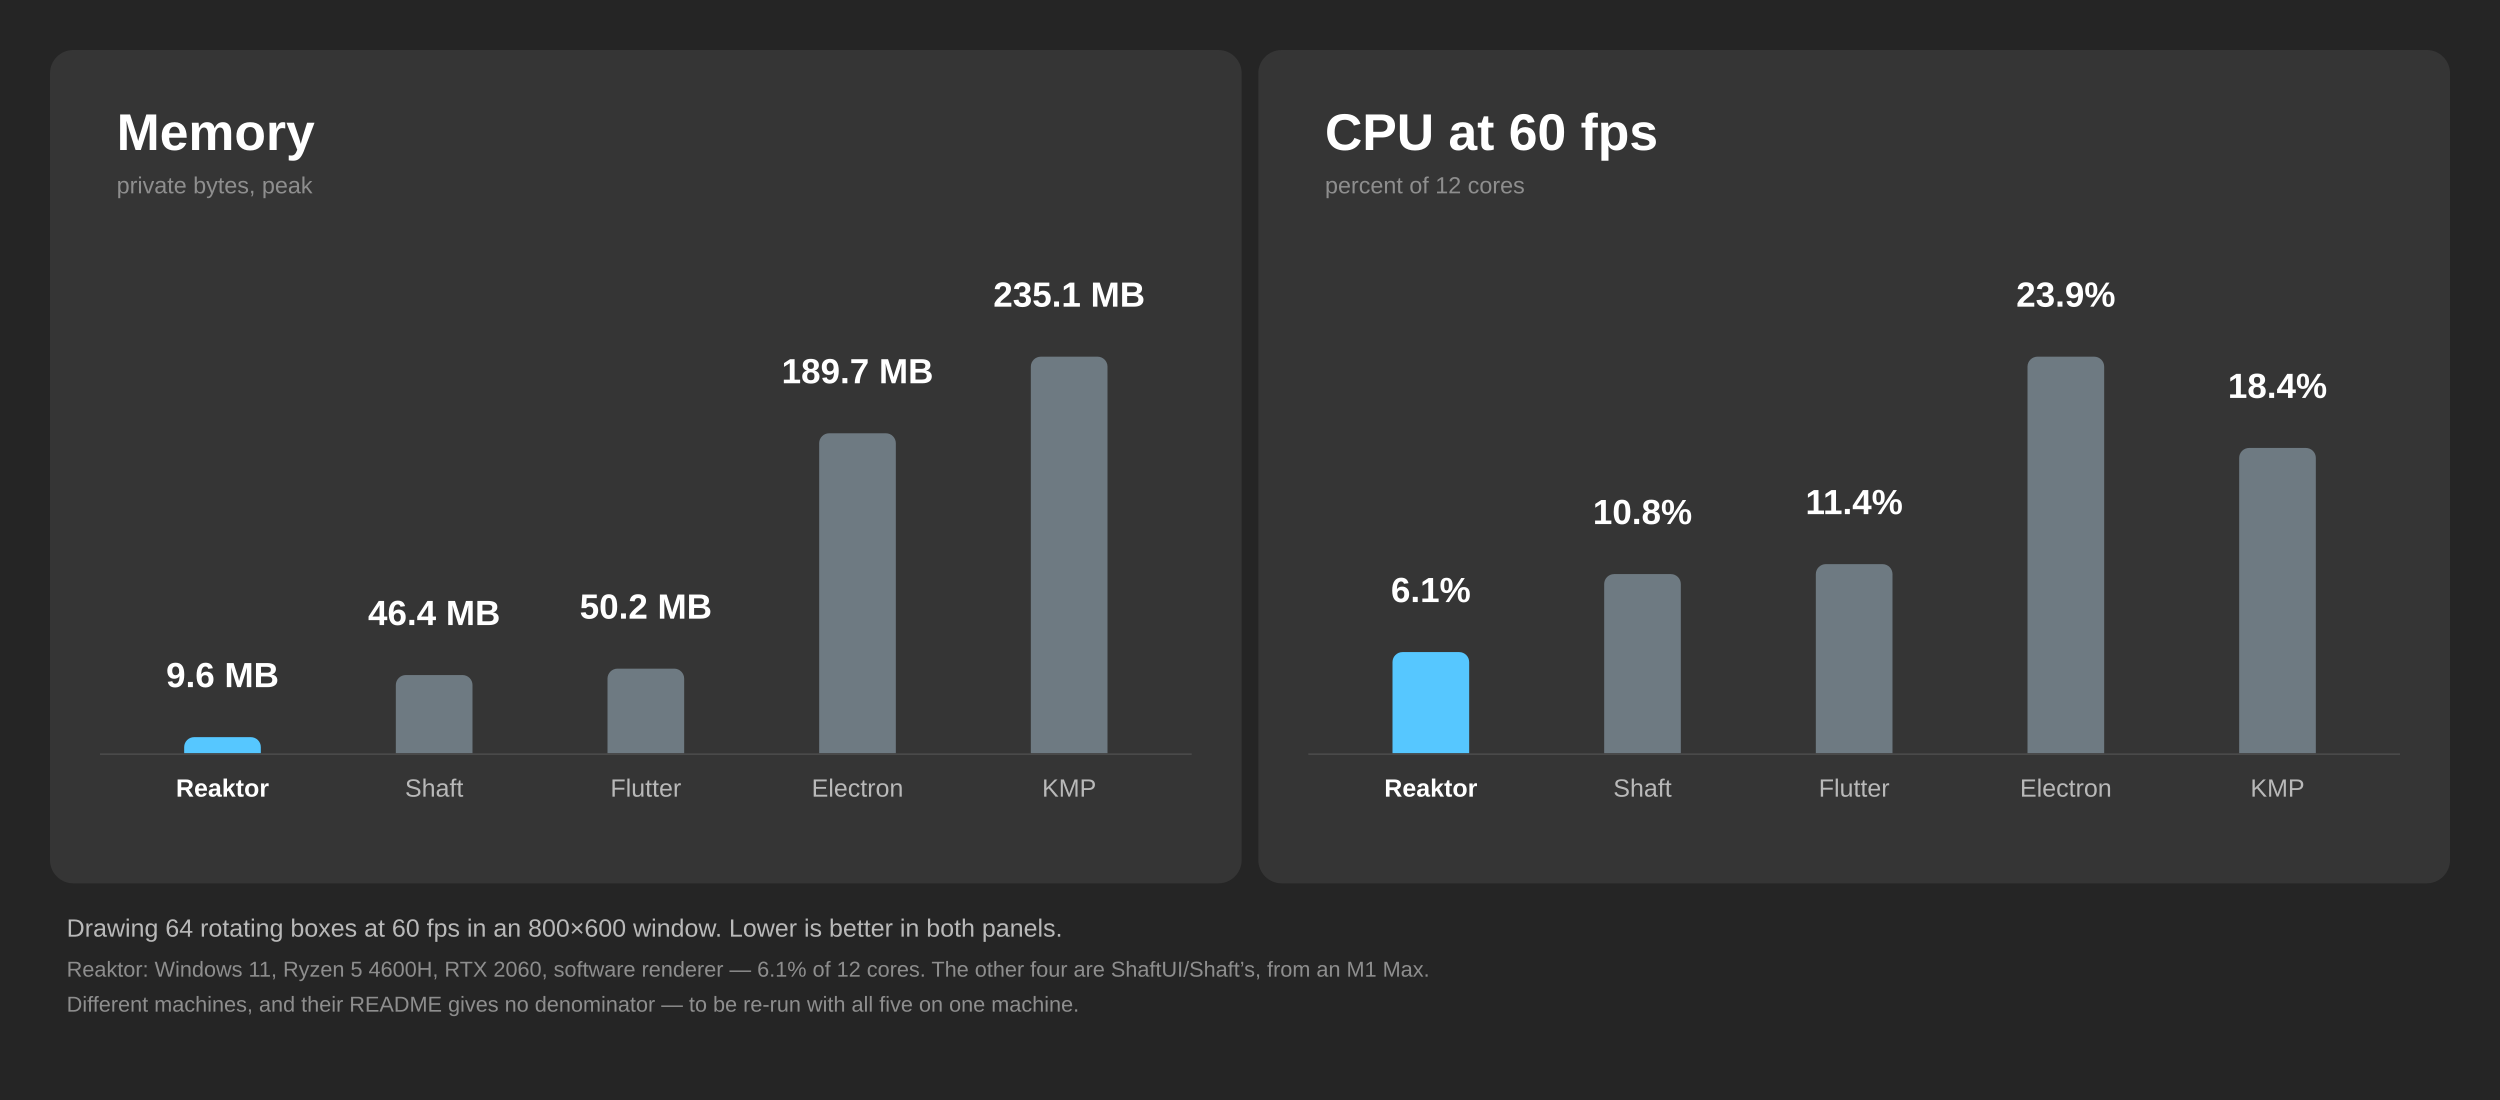
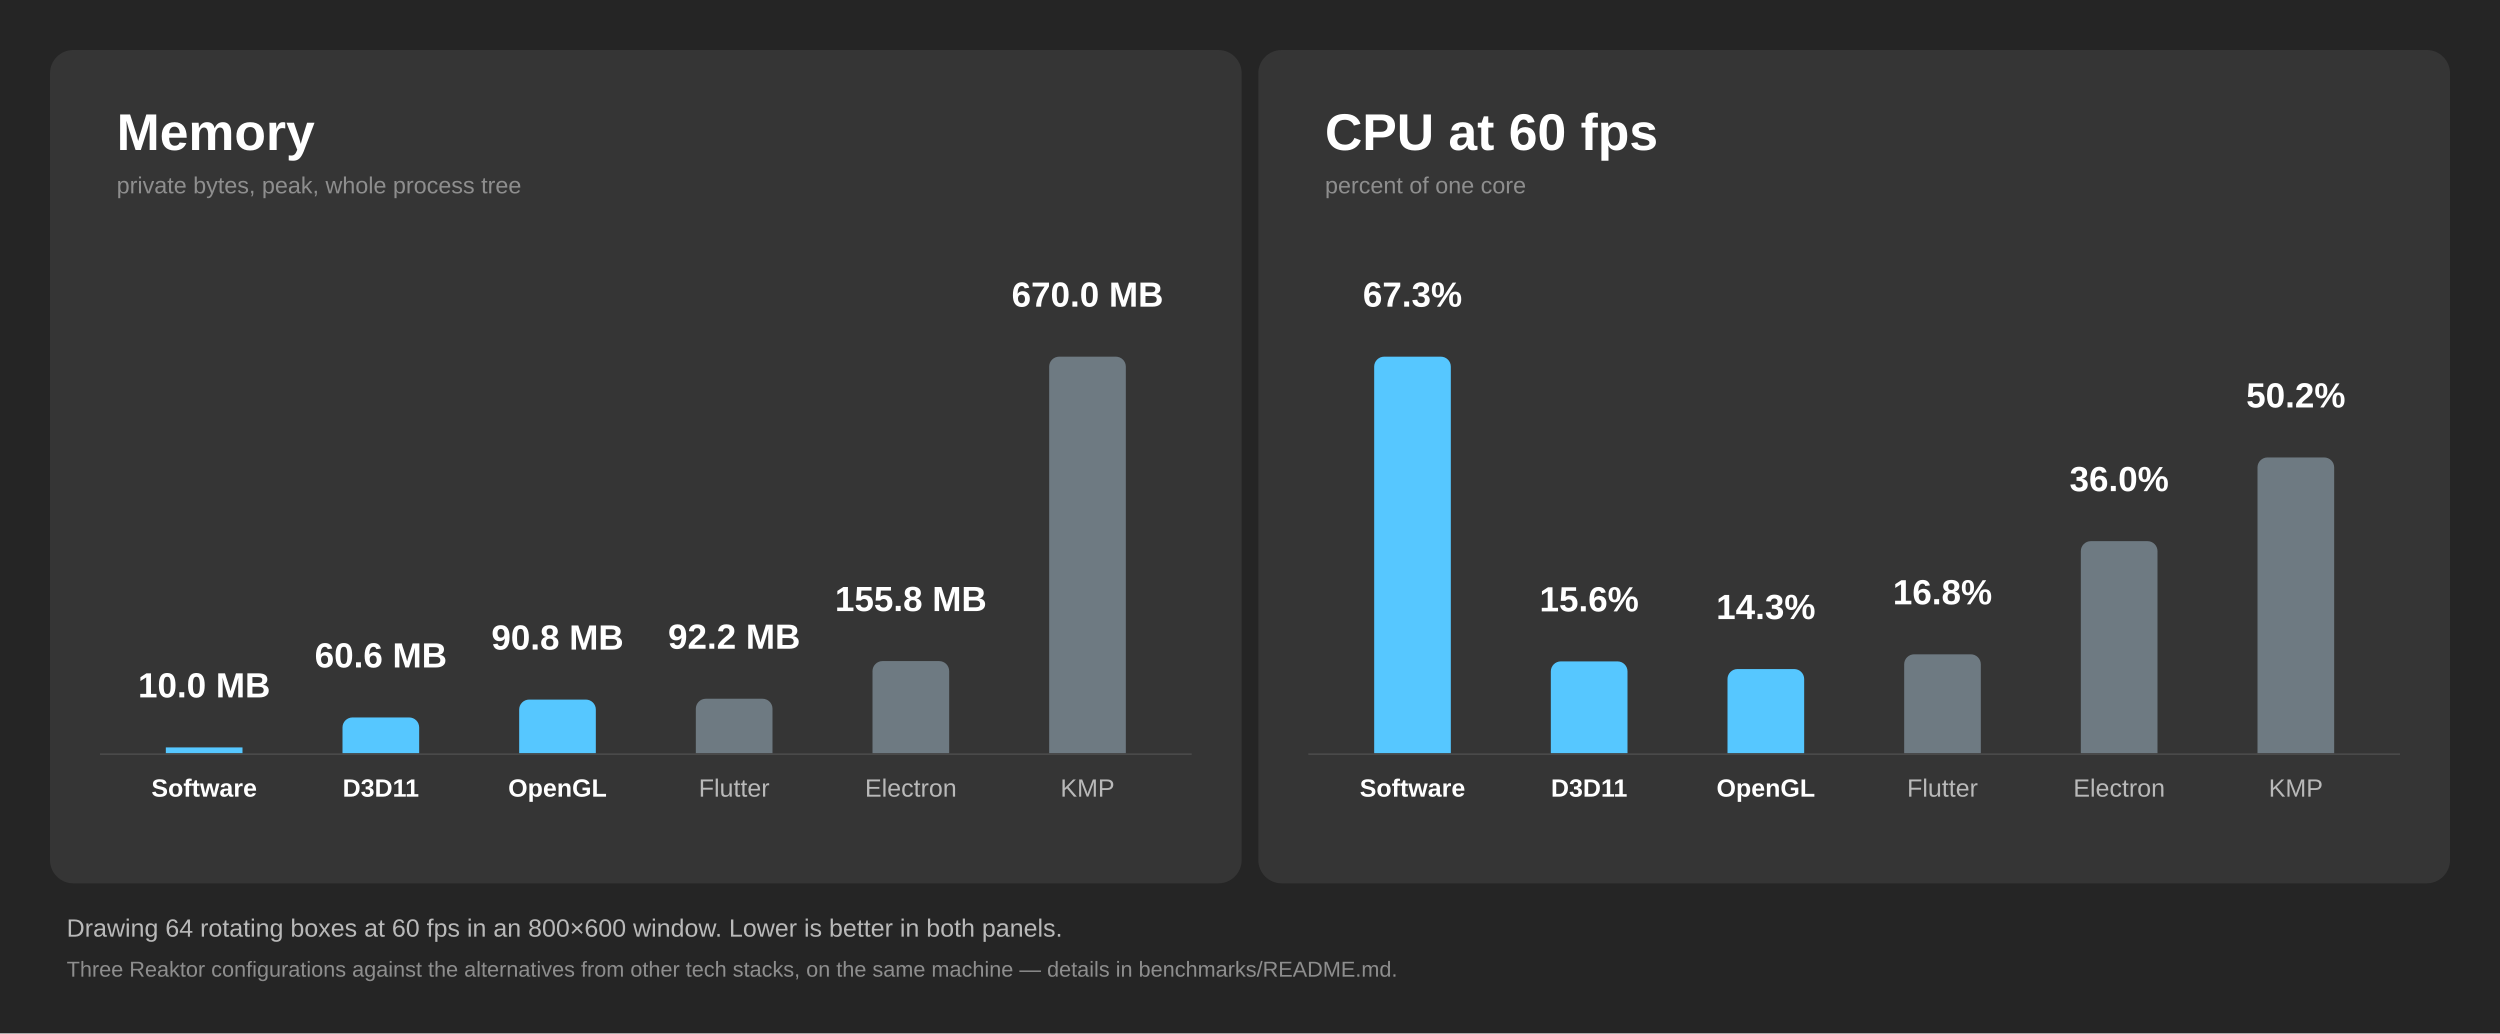
- <svg xmlns="http://www.w3.org/2000/svg" width="1500" height="660" viewBox="0 0 1500 660" font-family="Segoe UI, -apple-system, Helvetica Neue, Arial, sans-serif">
-   <rect width="1500" height="660" fill="#252525" />
+ <svg xmlns="http://www.w3.org/2000/svg" width="1500" height="620" viewBox="0 0 1500 620">
+   <rect width="1500" height="620" fill="#252525" />
  <rect x="30" y="30" width="715" height="500" rx="14" fill="#353535" />
  <text x="70" y="90" font-family="Segoe UI, -apple-system, Helvetica Neue, Arial, sans-serif" font-size="31" font-weight="600" fill="#ffffff">Memory</text>
-   <text x="70" y="116" font-family="Segoe UI, -apple-system, Helvetica Neue, Arial, sans-serif" font-size="14" fill="#8e8e8e">private bytes, peak</text>
-   <path d="M110.5 452 v-3.718 a6 6 0 0 1 6 -6 h34 a6 6 0 0 1 6 6 v3.718 z" fill="#56c7ff" />
-   <text x="133.5" y="412.282" text-anchor="middle" font-family="Segoe UI, -apple-system, Helvetica Neue, Arial, sans-serif" font-size="21" font-weight="600" fill="#ffffff">9.6 MB</text>
-   <text x="133.5" y="478" text-anchor="middle" font-family="Segoe UI, -apple-system, Helvetica Neue, Arial, sans-serif" font-size="15" font-weight="600" fill="#ffffff">Reaktor</text>
-   <path d="M237.5 452 v-40.972 a6 6 0 0 1 6 -6 h34 a6 6 0 0 1 6 6 v40.972 z" fill="#6e7a82" />
-   <text x="260.5" y="375.028" text-anchor="middle" font-family="Segoe UI, -apple-system, Helvetica Neue, Arial, sans-serif" font-size="21" font-weight="600" fill="#ffffff">46.4 MB</text>
-   <text x="260.5" y="478" text-anchor="middle" font-family="Segoe UI, -apple-system, Helvetica Neue, Arial, sans-serif" font-size="15" font-weight="400" fill="#b9b9b9">Shaft</text>
-   <path d="M364.5 452 v-44.819 a6 6 0 0 1 6 -6 h34 a6 6 0 0 1 6 6 v44.819 z" fill="#6e7a82" />
-   <text x="387.5" y="371.181" text-anchor="middle" font-family="Segoe UI, -apple-system, Helvetica Neue, Arial, sans-serif" font-size="21" font-weight="600" fill="#ffffff">50.2 MB</text>
-   <text x="387.5" y="478" text-anchor="middle" font-family="Segoe UI, -apple-system, Helvetica Neue, Arial, sans-serif" font-size="15" font-weight="400" fill="#b9b9b9">Flutter</text>
-   <path d="M491.5 452 v-186.04 a6 6 0 0 1 6 -6 h34 a6 6 0 0 1 6 6 v186.04 z" fill="#6e7a82" />
-   <text x="514.5" y="229.96" text-anchor="middle" font-family="Segoe UI, -apple-system, Helvetica Neue, Arial, sans-serif" font-size="21" font-weight="600" fill="#ffffff">189.7 MB</text>
-   <text x="514.5" y="478" text-anchor="middle" font-family="Segoe UI, -apple-system, Helvetica Neue, Arial, sans-serif" font-size="15" font-weight="400" fill="#b9b9b9">Electron</text>
-   <path d="M618.5 452 v-232 a6 6 0 0 1 6 -6 h34 a6 6 0 0 1 6 6 v232 z" fill="#6e7a82" />
-   <text x="641.5" y="184" text-anchor="middle" font-family="Segoe UI, -apple-system, Helvetica Neue, Arial, sans-serif" font-size="21" font-weight="600" fill="#ffffff">235.1 MB</text>
-   <text x="641.5" y="478" text-anchor="middle" font-family="Segoe UI, -apple-system, Helvetica Neue, Arial, sans-serif" font-size="15" font-weight="400" fill="#b9b9b9">KMP</text>
+   <text x="70" y="116" font-family="Segoe UI, -apple-system, Helvetica Neue, Arial, sans-serif" font-size="14" fill="#8e8e8e">private bytes, peak, whole process tree</text>
+   <rect x="99.5" y="448.448" width="46" height="3.552" fill="#56c7ff" />
+   <text x="122.5" y="418.448" text-anchor="middle" font-family="Segoe UI, -apple-system, Helvetica Neue, Arial, sans-serif" font-size="21" font-weight="600" fill="#ffffff">10.0 MB</text>
+   <text x="122.5" y="478" text-anchor="middle" font-family="Segoe UI, -apple-system, Helvetica Neue, Arial, sans-serif" font-size="15" font-weight="600" fill="#ffffff">Software</text>
+   <path d="M205.5 452 v-15.527 a6 6 0 0 1 6 -6 h34 a6 6 0 0 1 6 6 v15.527 z" fill="#56c7ff" />
+   <text x="228.5" y="400.473" text-anchor="middle" font-family="Segoe UI, -apple-system, Helvetica Neue, Arial, sans-serif" font-size="21" font-weight="600" fill="#ffffff">60.6 MB</text>
+   <text x="228.5" y="478" text-anchor="middle" font-family="Segoe UI, -apple-system, Helvetica Neue, Arial, sans-serif" font-size="15" font-weight="600" fill="#ffffff">D3D11</text>
+   <path d="M311.5 452 v-26.254 a6 6 0 0 1 6 -6 h34 a6 6 0 0 1 6 6 v26.254 z" fill="#56c7ff" />
+   <text x="334.5" y="389.746" text-anchor="middle" font-family="Segoe UI, -apple-system, Helvetica Neue, Arial, sans-serif" font-size="21" font-weight="600" fill="#ffffff">90.8 MB</text>
+   <text x="334.5" y="478" text-anchor="middle" font-family="Segoe UI, -apple-system, Helvetica Neue, Arial, sans-serif" font-size="15" font-weight="600" fill="#ffffff">OpenGL</text>
+   <path d="M417.5 452 v-26.752 a6 6 0 0 1 6 -6 h34 a6 6 0 0 1 6 6 v26.752 z" fill="#6e7a82" />
+   <text x="440.5" y="389.248" text-anchor="middle" font-family="Segoe UI, -apple-system, Helvetica Neue, Arial, sans-serif" font-size="21" font-weight="600" fill="#ffffff">92.2 MB</text>
+   <text x="440.5" y="478" text-anchor="middle" font-family="Segoe UI, -apple-system, Helvetica Neue, Arial, sans-serif" font-size="15" font-weight="400" fill="#b9b9b9">Flutter</text>
+   <path d="M523.5 452 v-49.344 a6 6 0 0 1 6 -6 h34 a6 6 0 0 1 6 6 v49.344 z" fill="#6e7a82" />
+   <text x="546.5" y="366.656" text-anchor="middle" font-family="Segoe UI, -apple-system, Helvetica Neue, Arial, sans-serif" font-size="21" font-weight="600" fill="#ffffff">155.8 MB</text>
+   <text x="546.5" y="478" text-anchor="middle" font-family="Segoe UI, -apple-system, Helvetica Neue, Arial, sans-serif" font-size="15" font-weight="400" fill="#b9b9b9">Electron</text>
+   <path d="M629.5 452 v-232 a6 6 0 0 1 6 -6 h34 a6 6 0 0 1 6 6 v232 z" fill="#6e7a82" />
+   <text x="652.5" y="184" text-anchor="middle" font-family="Segoe UI, -apple-system, Helvetica Neue, Arial, sans-serif" font-size="21" font-weight="600" fill="#ffffff">670.0 MB</text>
+   <text x="652.5" y="478" text-anchor="middle" font-family="Segoe UI, -apple-system, Helvetica Neue, Arial, sans-serif" font-size="15" font-weight="400" fill="#b9b9b9">KMP</text>
  <line x1="60" y1="452.5" x2="715" y2="452.5" stroke="#4a4a4a" stroke-width="1" />
  <rect x="755" y="30" width="715" height="500" rx="14" fill="#353535" />
  <text x="795" y="90" font-family="Segoe UI, -apple-system, Helvetica Neue, Arial, sans-serif" font-size="31" font-weight="600" fill="#ffffff">CPU at 60 fps</text>
-   <text x="795" y="116" font-family="Segoe UI, -apple-system, Helvetica Neue, Arial, sans-serif" font-size="14" fill="#8e8e8e">percent of 12 cores</text>
-   <path d="M835.5 452 v-54.745 a6 6 0 0 1 6 -6 h34 a6 6 0 0 1 6 6 v54.745 z" fill="#56c7ff" />
-   <text x="858.5" y="361.255" text-anchor="middle" font-family="Segoe UI, -apple-system, Helvetica Neue, Arial, sans-serif" font-size="21" font-weight="600" fill="#ffffff">6.1%</text>
-   <text x="858.5" y="478" text-anchor="middle" font-family="Segoe UI, -apple-system, Helvetica Neue, Arial, sans-serif" font-size="15" font-weight="600" fill="#ffffff">Reaktor</text>
-   <path d="M962.5 452 v-101.548 a6 6 0 0 1 6 -6 h34 a6 6 0 0 1 6 6 v101.548 z" fill="#6e7a82" />
-   <text x="985.5" y="314.452" text-anchor="middle" font-family="Segoe UI, -apple-system, Helvetica Neue, Arial, sans-serif" font-size="21" font-weight="600" fill="#ffffff">10.8%</text>
-   <text x="985.5" y="478" text-anchor="middle" font-family="Segoe UI, -apple-system, Helvetica Neue, Arial, sans-serif" font-size="15" font-weight="400" fill="#b9b9b9">Shaft</text>
-   <path d="M1089.5 452 v-107.523 a6 6 0 0 1 6 -6 h34 a6 6 0 0 1 6 6 v107.523 z" fill="#6e7a82" />
-   <text x="1112.5" y="308.477" text-anchor="middle" font-family="Segoe UI, -apple-system, Helvetica Neue, Arial, sans-serif" font-size="21" font-weight="600" fill="#ffffff">11.4%</text>
-   <text x="1112.5" y="478" text-anchor="middle" font-family="Segoe UI, -apple-system, Helvetica Neue, Arial, sans-serif" font-size="15" font-weight="400" fill="#b9b9b9">Flutter</text>
-   <path d="M1216.5 452 v-232 a6 6 0 0 1 6 -6 h34 a6 6 0 0 1 6 6 v232 z" fill="#6e7a82" />
-   <text x="1239.5" y="184" text-anchor="middle" font-family="Segoe UI, -apple-system, Helvetica Neue, Arial, sans-serif" font-size="21" font-weight="600" fill="#ffffff">23.9%</text>
-   <text x="1239.5" y="478" text-anchor="middle" font-family="Segoe UI, -apple-system, Helvetica Neue, Arial, sans-serif" font-size="15" font-weight="400" fill="#b9b9b9">Electron</text>
-   <path d="M1343.5 452 v-177.23 a6 6 0 0 1 6 -6 h34 a6 6 0 0 1 6 6 v177.23 z" fill="#6e7a82" />
-   <text x="1366.5" y="238.77" text-anchor="middle" font-family="Segoe UI, -apple-system, Helvetica Neue, Arial, sans-serif" font-size="21" font-weight="600" fill="#ffffff">18.4%</text>
-   <text x="1366.5" y="478" text-anchor="middle" font-family="Segoe UI, -apple-system, Helvetica Neue, Arial, sans-serif" font-size="15" font-weight="400" fill="#b9b9b9">KMP</text>
+   <text x="795" y="116" font-family="Segoe UI, -apple-system, Helvetica Neue, Arial, sans-serif" font-size="14" fill="#8e8e8e">percent of one core</text>
+   <path d="M824.5 452 v-232 a6 6 0 0 1 6 -6 h34 a6 6 0 0 1 6 6 v232 z" fill="#56c7ff" />
+   <text x="847.5" y="184" text-anchor="middle" font-family="Segoe UI, -apple-system, Helvetica Neue, Arial, sans-serif" font-size="21" font-weight="600" fill="#ffffff">67.3%</text>
+   <text x="847.5" y="478" text-anchor="middle" font-family="Segoe UI, -apple-system, Helvetica Neue, Arial, sans-serif" font-size="15" font-weight="600" fill="#ffffff">Software</text>
+   <path d="M930.5 452 v-49.168 a6 6 0 0 1 6 -6 h34 a6 6 0 0 1 6 6 v49.168 z" fill="#56c7ff" />
+   <text x="953.5" y="366.832" text-anchor="middle" font-family="Segoe UI, -apple-system, Helvetica Neue, Arial, sans-serif" font-size="21" font-weight="600" fill="#ffffff">15.6%</text>
+   <text x="953.5" y="478" text-anchor="middle" font-family="Segoe UI, -apple-system, Helvetica Neue, Arial, sans-serif" font-size="15" font-weight="600" fill="#ffffff">D3D11</text>
+   <path d="M1036.5 452 v-44.571 a6 6 0 0 1 6 -6 h34 a6 6 0 0 1 6 6 v44.571 z" fill="#56c7ff" />
+   <text x="1059.5" y="371.429" text-anchor="middle" font-family="Segoe UI, -apple-system, Helvetica Neue, Arial, sans-serif" font-size="21" font-weight="600" fill="#ffffff">14.3%</text>
+   <text x="1059.5" y="478" text-anchor="middle" font-family="Segoe UI, -apple-system, Helvetica Neue, Arial, sans-serif" font-size="15" font-weight="600" fill="#ffffff">OpenGL</text>
+   <path d="M1142.5 452 v-53.412 a6 6 0 0 1 6 -6 h34 a6 6 0 0 1 6 6 v53.412 z" fill="#6e7a82" />
+   <text x="1165.5" y="362.588" text-anchor="middle" font-family="Segoe UI, -apple-system, Helvetica Neue, Arial, sans-serif" font-size="21" font-weight="600" fill="#ffffff">16.8%</text>
+   <text x="1165.5" y="478" text-anchor="middle" font-family="Segoe UI, -apple-system, Helvetica Neue, Arial, sans-serif" font-size="15" font-weight="400" fill="#b9b9b9">Flutter</text>
+   <path d="M1248.5 452 v-121.311 a6 6 0 0 1 6 -6 h34 a6 6 0 0 1 6 6 v121.311 z" fill="#6e7a82" />
+   <text x="1271.5" y="294.689" text-anchor="middle" font-family="Segoe UI, -apple-system, Helvetica Neue, Arial, sans-serif" font-size="21" font-weight="600" fill="#ffffff">36.0%</text>
+   <text x="1271.5" y="478" text-anchor="middle" font-family="Segoe UI, -apple-system, Helvetica Neue, Arial, sans-serif" font-size="15" font-weight="400" fill="#b9b9b9">Electron</text>
+   <path d="M1354.5 452 v-171.527 a6 6 0 0 1 6 -6 h34 a6 6 0 0 1 6 6 v171.527 z" fill="#6e7a82" />
+   <text x="1377.5" y="244.473" text-anchor="middle" font-family="Segoe UI, -apple-system, Helvetica Neue, Arial, sans-serif" font-size="21" font-weight="600" fill="#ffffff">50.2%</text>
+   <text x="1377.5" y="478" text-anchor="middle" font-family="Segoe UI, -apple-system, Helvetica Neue, Arial, sans-serif" font-size="15" font-weight="400" fill="#b9b9b9">KMP</text>
  <line x1="785" y1="452.5" x2="1440" y2="452.5" stroke="#4a4a4a" stroke-width="1" />
  <text x="40" y="562" font-family="Segoe UI, -apple-system, Helvetica Neue, Arial, sans-serif" font-size="15" fill="#b9b9b9">Drawing 64 rotating boxes at 60 fps in an 800×600 window. Lower is better in both panels.</text>
-   <text x="40" y="586" font-family="Segoe UI, -apple-system, Helvetica Neue, Arial, sans-serif" font-size="13" fill="#8e8e8e">Reaktor: Windows 11, Ryzen 5 4600H, RTX 2060, software renderer — 6.1% of 12 cores. The other four are ShaftUI/Shaft’s, from an M1 Max.</text>
-   <text x="40" y="607" font-family="Segoe UI, -apple-system, Helvetica Neue, Arial, sans-serif" font-size="13" fill="#8e8e8e">Different machines, and their README gives no denominator — to be re-run with all five on one machine.</text>
+   <text x="40" y="586" font-family="Segoe UI, -apple-system, Helvetica Neue, Arial, sans-serif" font-size="13" fill="#8e8e8e">Three Reaktor configurations against the alternatives from other tech stacks, on the same machine — details in benchmarks/README.md.</text>
</svg>
